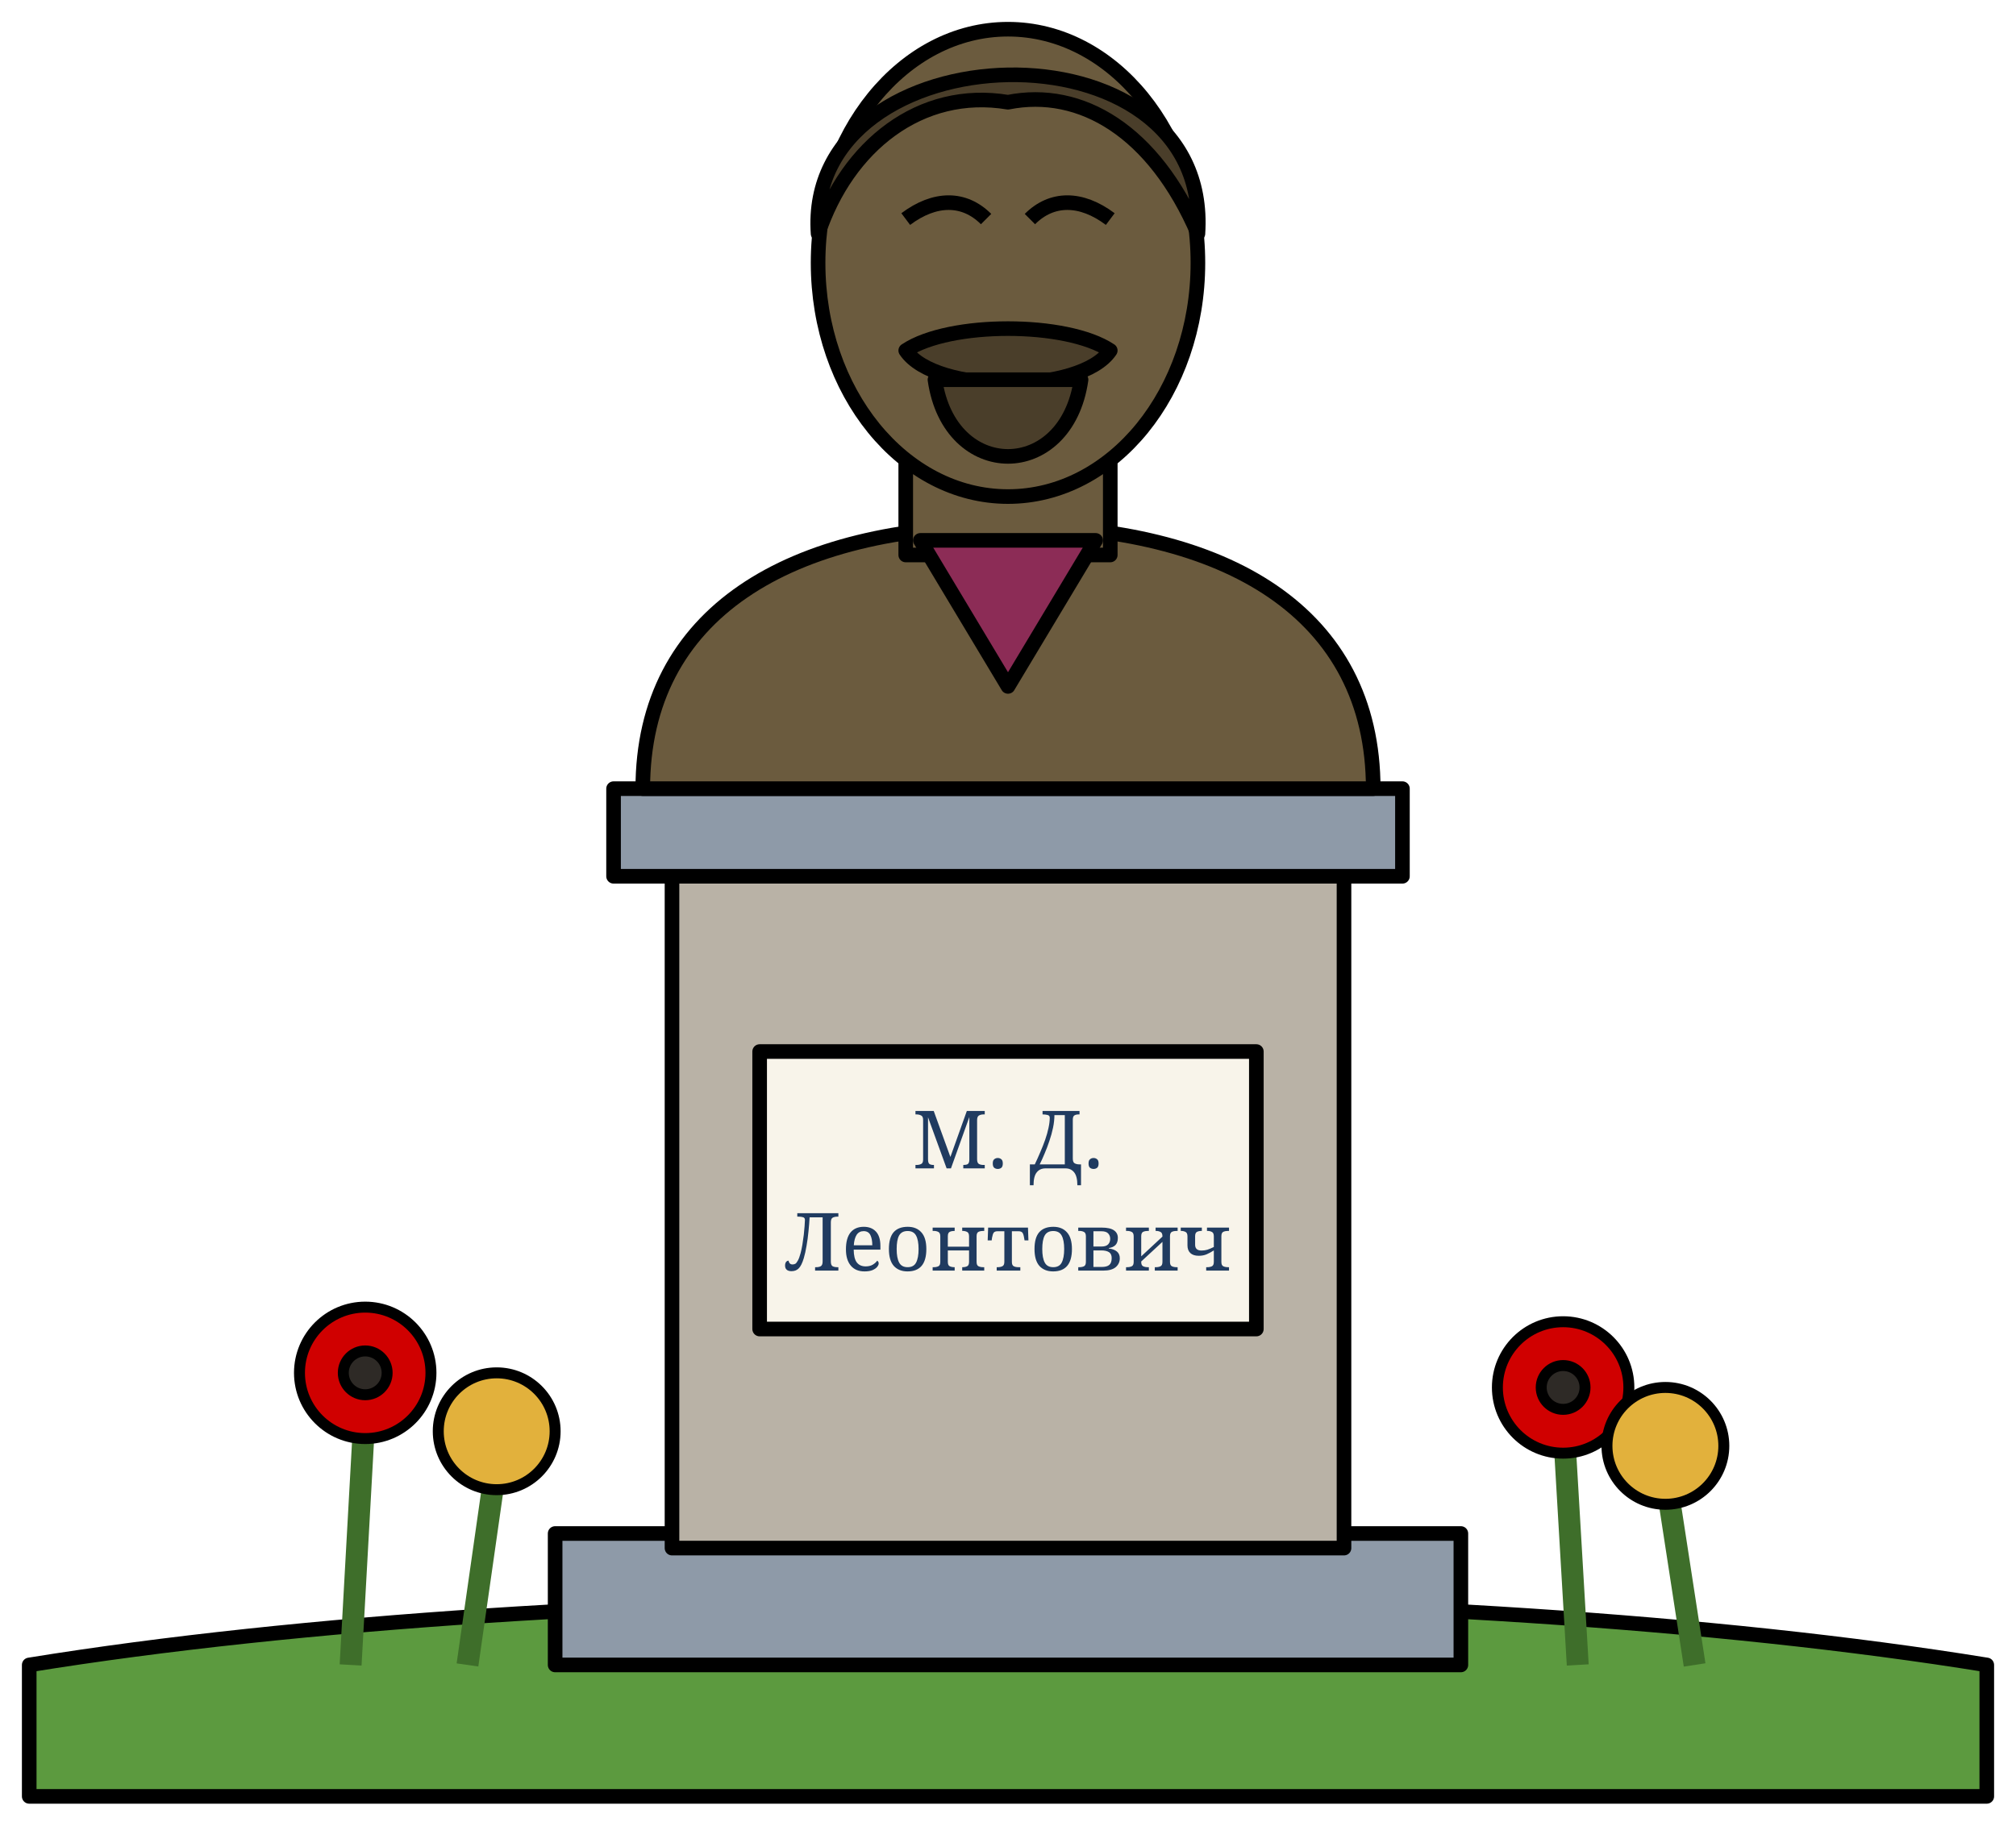
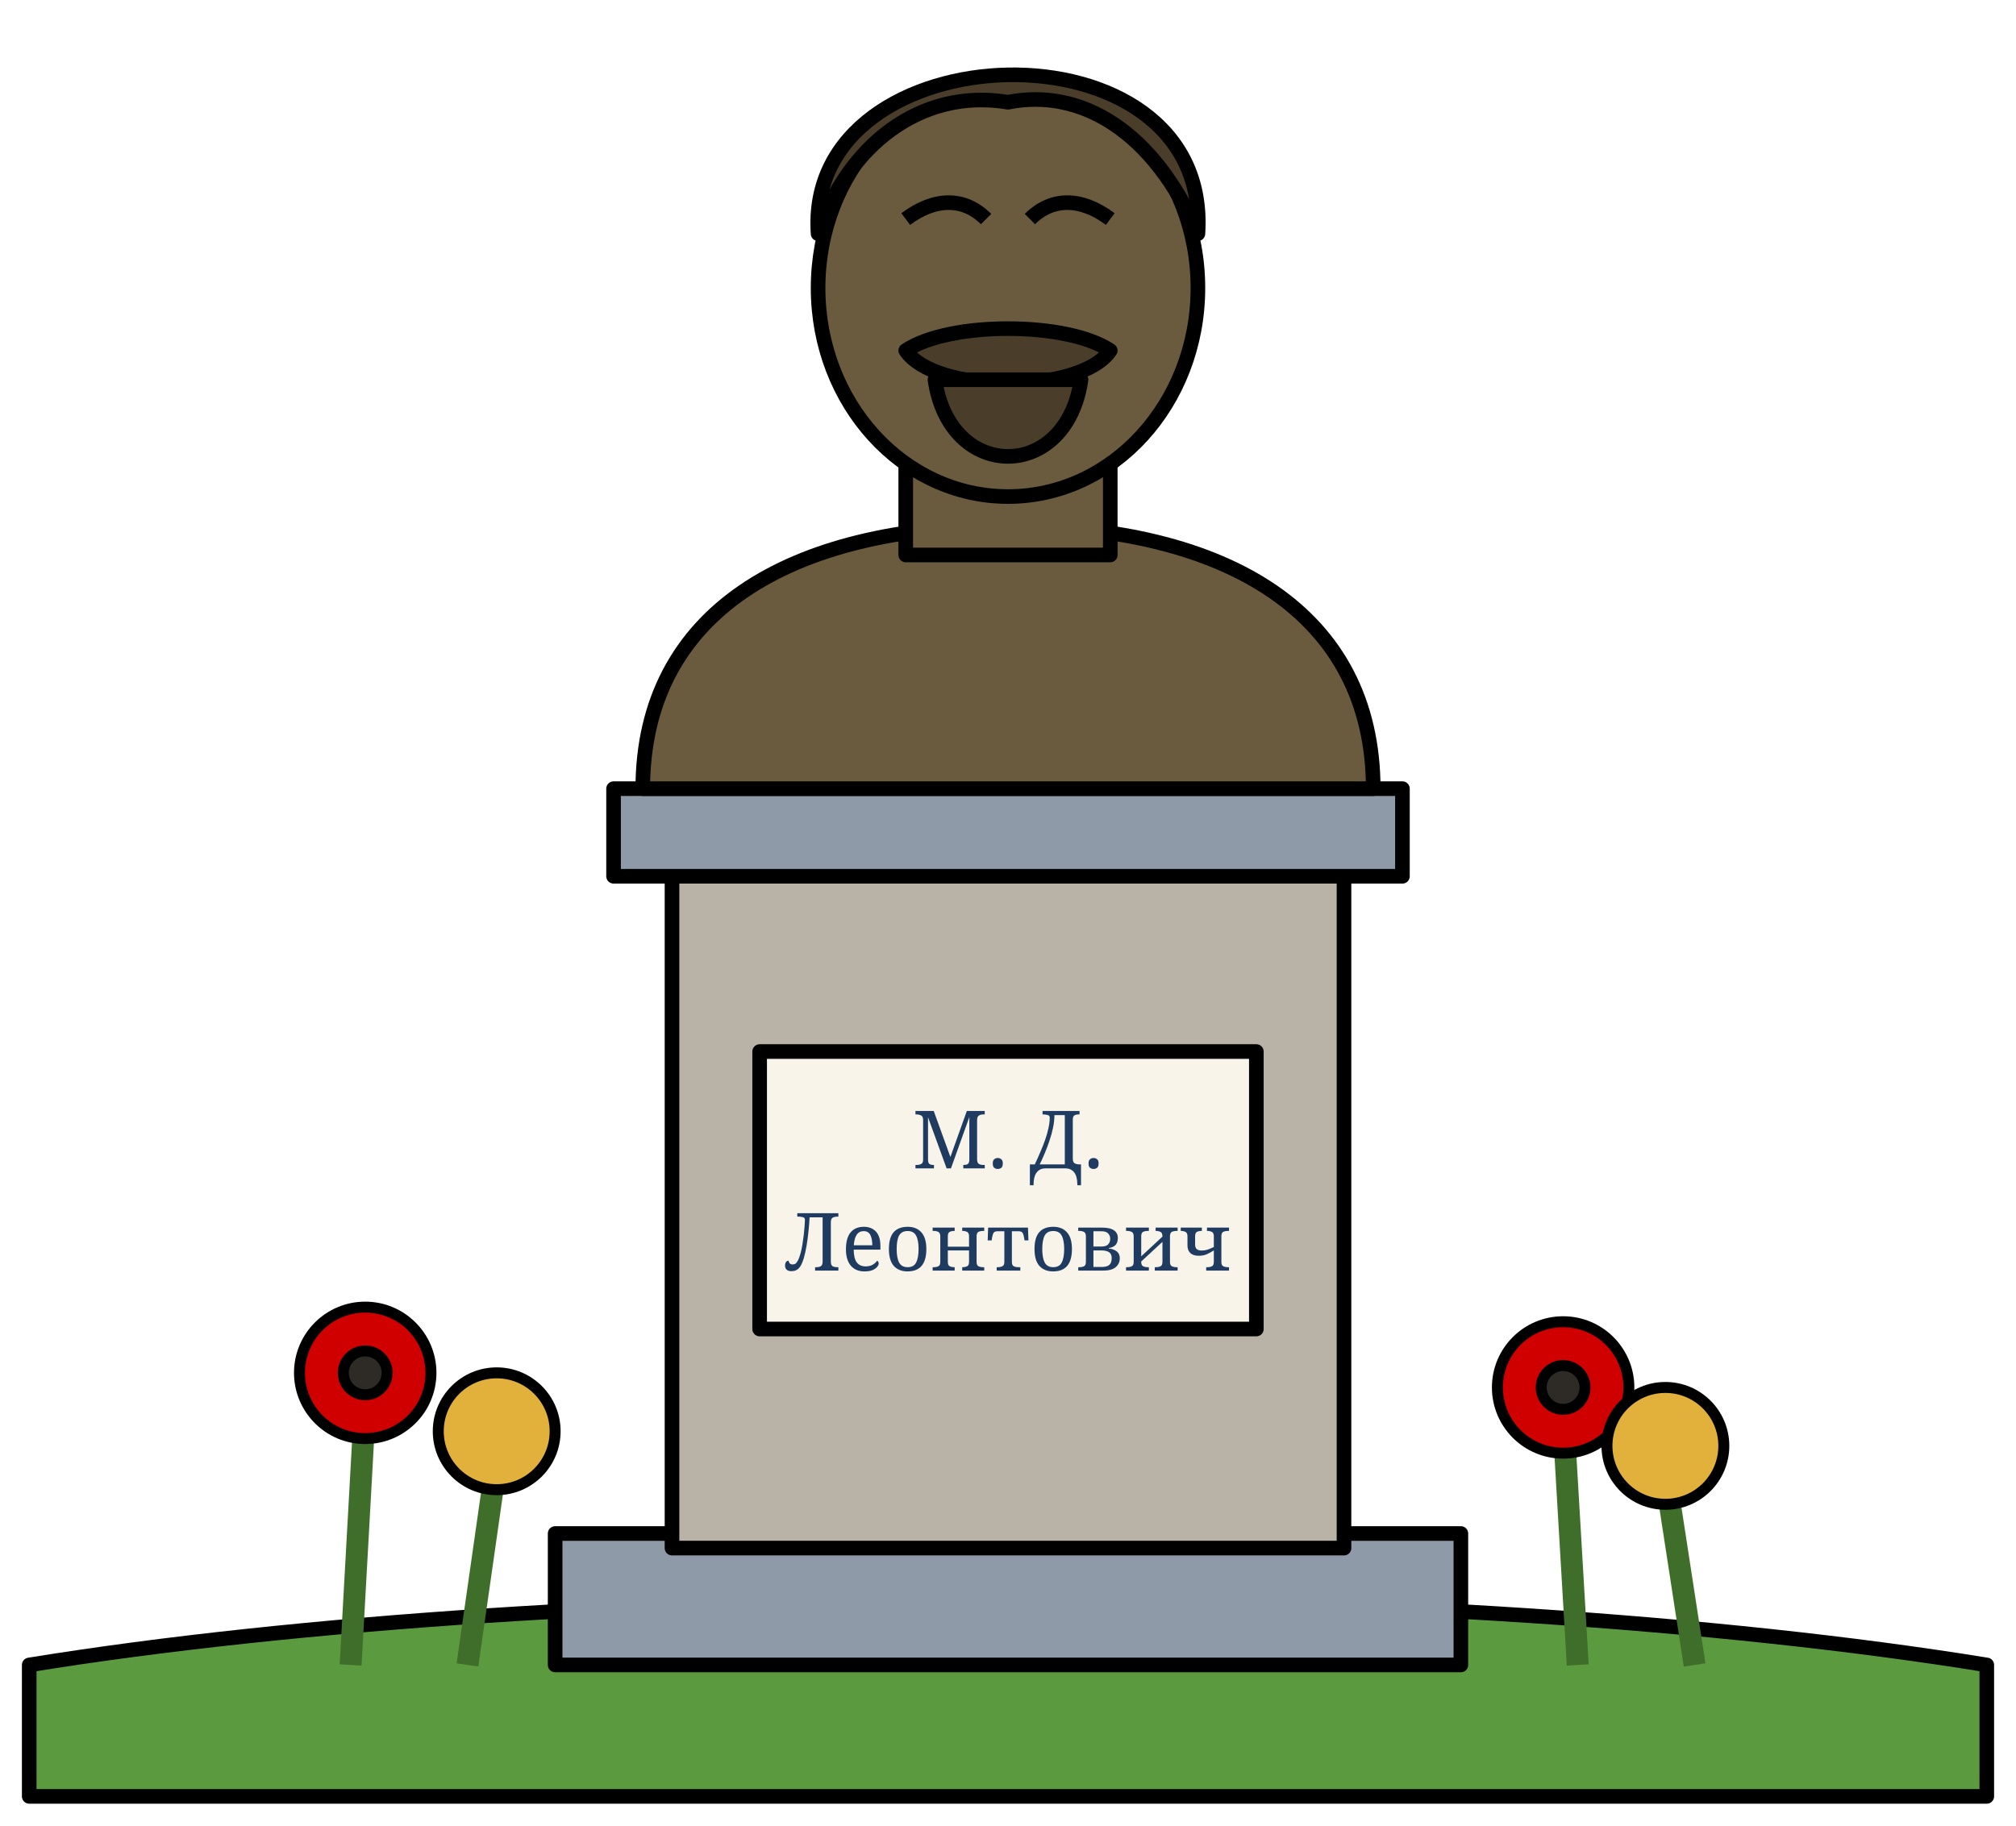
- <svg xmlns="http://www.w3.org/2000/svg" viewBox="12 34 276 250" width="276" height="250">
-   <g stroke="#000" stroke-width="2" stroke-linejoin="round">
-     <path fill="#5c9a3f" d="M16 262 C90 250 210 250 284 262 L284 280 L16 280Z" />
-     <rect x="88" y="244" width="124" height="18" fill="#8e9aa8" />
-     <rect x="104" y="150" width="92" height="96" fill="#b9b2a6" />
-     <rect x="96" y="142" width="108" height="12" fill="#8e9aa8" />
-     <rect x="116" y="178" width="68" height="38" fill="#f8f4ea" />
-     <path fill="#6b5b3e" d="M100 142 C100 118 120 106 150 106 C180 106 200 118 200 142Z" />
-     <path fill="#6b5b3e" d="M136 110 L136 96 L164 96 L164 110Z" />
-     <ellipse cx="150" cy="70" rx="26" ry="32" fill="#6b5b3e" />
-     <path fill="#4a3e2a" d="M124 66 C122 38 178 36 176 66 C170 52 160 46 150 48 C138 46 128 54 124 66Z" />
-     <path fill="none" stroke-width="2" d="M136 64 C140 61 144 61 147 64 M153 64 C156 61 160 61 164 64" />
-     <path fill="#4a3e2a" d="M136 82 C142 78 158 78 164 82 C160 88 140 88 136 82Z" />
-     <path fill="#4a3e2a" d="M140 86 C142 100 158 100 160 86Z" />
-     <path fill="#8C2C56" d="M138 108 L150 128 L162 108Z" />
-   </g>
-   <text x="150" y="194" font-family="Georgia, serif" font-size="11" text-anchor="middle" fill="#203B60">М. Д.</text>
-   <text x="150" y="208" font-family="Georgia, serif" font-size="11" text-anchor="middle" fill="#203B60">Леонтович</text>
-   <g stroke="#000" stroke-width="1.5">
-     <line x1="60" y1="262" x2="62" y2="226" stroke="#3e6e2a" stroke-width="3" />
-     <line x1="76" y1="262" x2="80" y2="234" stroke="#3e6e2a" stroke-width="3" />
-     <line x1="228" y1="262" x2="226" y2="228" stroke="#3e6e2a" stroke-width="3" />
-     <line x1="244" y1="262" x2="240" y2="236" stroke="#3e6e2a" stroke-width="3" />
-     <g fill="#d00000">
-       <circle cx="62" cy="222" r="9" />
-       <circle cx="226" cy="224" r="9" />
+ <svg xmlns="http://www.w3.org/2000/svg" xmlns:ns1="http://krita.org/namespaces/svg/krita" width="99.36pt" height="90pt" viewBox="0 0 99.36 90">
+   <defs />
+   <path id="shape0" transform="matrix(0.36 0 0 0.36 1.44 78.84)" fill="#5c9a3f" stroke="#000000" stroke-width="2" stroke-linecap="butt" stroke-linejoin="round" d="M0 9C74 -3 194 -3 268 9L268 27L0 27Z" />
+   <rect id="shape1" transform="matrix(0.36 0 0 0.36 27.36 75.6)" fill="#8e9aa8" stroke="#000000" stroke-width="2" stroke-linecap="butt" stroke-linejoin="round" width="124" height="18" />
+   <rect id="shape2" transform="matrix(0.36 0 0 0.36 33.12 41.76)" fill="#b9b2a6" stroke="#000000" stroke-width="2" stroke-linecap="butt" stroke-linejoin="round" width="92" height="96" />
+   <rect id="shape3" transform="matrix(0.36 0 0 0.36 30.24 38.88)" fill="#8e9aa8" stroke="#000000" stroke-width="2" stroke-linecap="butt" stroke-linejoin="round" width="108" height="12" />
+   <rect id="shape4" transform="matrix(0.36 0 0 0.36 37.44 51.84)" fill="#f8f4ea" stroke="#000000" stroke-width="2" stroke-linecap="butt" stroke-linejoin="round" width="68" height="38" />
+   <path id="shape5" transform="matrix(0.36 0 0 0.36 31.68 25.92)" fill="#6b5b3e" stroke="#000000" stroke-width="2" stroke-linecap="butt" stroke-linejoin="round" d="M0 36C0 12 20 0 50 0C80 0 100 12 100 36Z" />
+   <path id="shape6" transform="matrix(0.36 0 0 0.36 44.64 22.32)" fill="#6b5b3e" stroke="#000000" stroke-width="2" stroke-linecap="butt" stroke-linejoin="round" d="M0 14L0 0L28 0L28 14Z" />
+   <ellipse id="textPath0" transform="matrix(0.36 0 0 0.36 40.32 3.915)" rx="26" ry="28.562" cx="26" cy="28.562" fill="#6b5b3e" stroke="#000000" stroke-width="2" stroke-linecap="butt" stroke-linejoin="round" />
+   <path id="shape7" transform="matrix(0.36 0 0 0.36 40.30116 3.687674)" fill="#4a3e2a" stroke="#000000" stroke-width="2" stroke-linecap="butt" stroke-linejoin="round" d="M0.052 21.756C-1.948 -6.244 54.052 -8.244 52.052 21.756C46.052 7.756 36.052 1.756 26.052 3.756C14.052 1.756 4.052 9.756 0.052 21.756Z" />
+   <path id="shape8" transform="matrix(0.36 0 0 0.36 44.64 9.99)" fill="none" stroke="#000000" stroke-width="2" stroke-linecap="butt" stroke-linejoin="round" d="M0 2.25C4 -0.75 8 -0.75 11 2.25M17 2.25C20 -0.75 24 -0.75 28 2.25" />
+   <path id="shape9" transform="matrix(0.36 0 0 0.36 44.64 16.2)" fill="#4a3e2a" stroke="#000000" stroke-width="2" stroke-linecap="butt" stroke-linejoin="round" d="M0 3C6 -1 22 -1 28 3C24 9 4 9 0 3Z" />
+   <path id="shape10" transform="matrix(0.36 0 0 0.36 46.08 18.72)" fill="#4a3e2a" stroke="#000000" stroke-width="2" stroke-linecap="butt" stroke-linejoin="round" d="M0 0C2 14 18 14 20 0Z" />
+   <text id="shape11" ns1:textVersion="3" transform="matrix(0.36 0 0 0.36 -4.32 -12.24)" fill="#203b60" stroke-opacity="0" stroke="#000000" stroke-width="0" stroke-linecap="square" stroke-linejoin="bevel" x="150" y="194" text-anchor="middle" style="font-family: Georgia,serif;font-size: 11;">М. Д.</text>
+   <text id="shape12" ns1:textVersion="3" transform="matrix(0.36 0 0 0.36 -4.32 -12.24)" fill="#203b60" stroke-opacity="0" stroke="#000000" stroke-width="0" stroke-linecap="square" stroke-linejoin="bevel" x="150" y="208" text-anchor="middle" style="font-family: Georgia,serif;font-size: 11;">Леонтович</text>
+   <g id="group0" transform="matrix(0.36 0 0 0.36 -4.32 -12.24)" fill="none">
+     <path id="shape13" transform="translate(60, 226)" fill="#000000" stroke="#3e6e2a" stroke-width="3" stroke-linecap="butt" stroke-linejoin="miter" stroke-miterlimit="2" d="M0 36L2 0" />
+     <path id="shape14" transform="translate(76, 234)" fill="#000000" stroke="#3e6e2a" stroke-width="3" stroke-linecap="butt" stroke-linejoin="miter" stroke-miterlimit="2" d="M0 28L4 0" />
+     <path id="shape15" transform="translate(226, 228)" fill="#000000" stroke="#3e6e2a" stroke-width="3" stroke-linecap="butt" stroke-linejoin="miter" stroke-miterlimit="2" d="M2 34L0 0" />
+     <path id="shape16" transform="translate(240, 236)" fill="#000000" stroke="#3e6e2a" stroke-width="3" stroke-linecap="butt" stroke-linejoin="miter" stroke-miterlimit="2" d="M4 26L0 0" />
+     <g id="group1" fill="none">
+       <circle id="shape17" transform="translate(53, 213)" r="9" cx="9" cy="9" fill="#d00000" stroke="#000000" stroke-width="1.5" stroke-linecap="butt" stroke-linejoin="miter" stroke-miterlimit="2" />
+       <circle id="shape18" transform="translate(217, 215)" r="9" cx="9" cy="9" fill="#d00000" stroke="#000000" stroke-width="1.5" stroke-linecap="butt" stroke-linejoin="miter" stroke-miterlimit="2" />
    </g>
-     <g fill="#e2b13c">
-       <circle cx="80" cy="230" r="8" />
-       <circle cx="240" cy="232" r="8" />
+     <g id="group2" fill="none">
+       <circle id="shape19" transform="translate(72, 222)" r="8" cx="8" cy="8" fill="#e2b13c" stroke="#000000" stroke-width="1.5" stroke-linecap="butt" stroke-linejoin="miter" stroke-miterlimit="2" />
+       <circle id="shape20" transform="translate(232, 224)" r="8" cx="8" cy="8" fill="#e2b13c" stroke="#000000" stroke-width="1.5" stroke-linecap="butt" stroke-linejoin="miter" stroke-miterlimit="2" />
    </g>
-     <g fill="#2e2a26">
-       <circle cx="62" cy="222" r="3" />
-       <circle cx="226" cy="224" r="3" />
+     <g id="group3" fill="none">
+       <circle id="shape21" transform="translate(59, 219)" r="3" cx="3" cy="3" fill="#2e2a26" stroke="#000000" stroke-width="1.5" stroke-linecap="butt" stroke-linejoin="miter" stroke-miterlimit="2" />
+       <circle id="shape22" transform="translate(223, 221)" r="3" cx="3" cy="3" fill="#2e2a26" stroke="#000000" stroke-width="1.5" stroke-linecap="butt" stroke-linejoin="miter" stroke-miterlimit="2" />
    </g>
  </g>
</svg>
